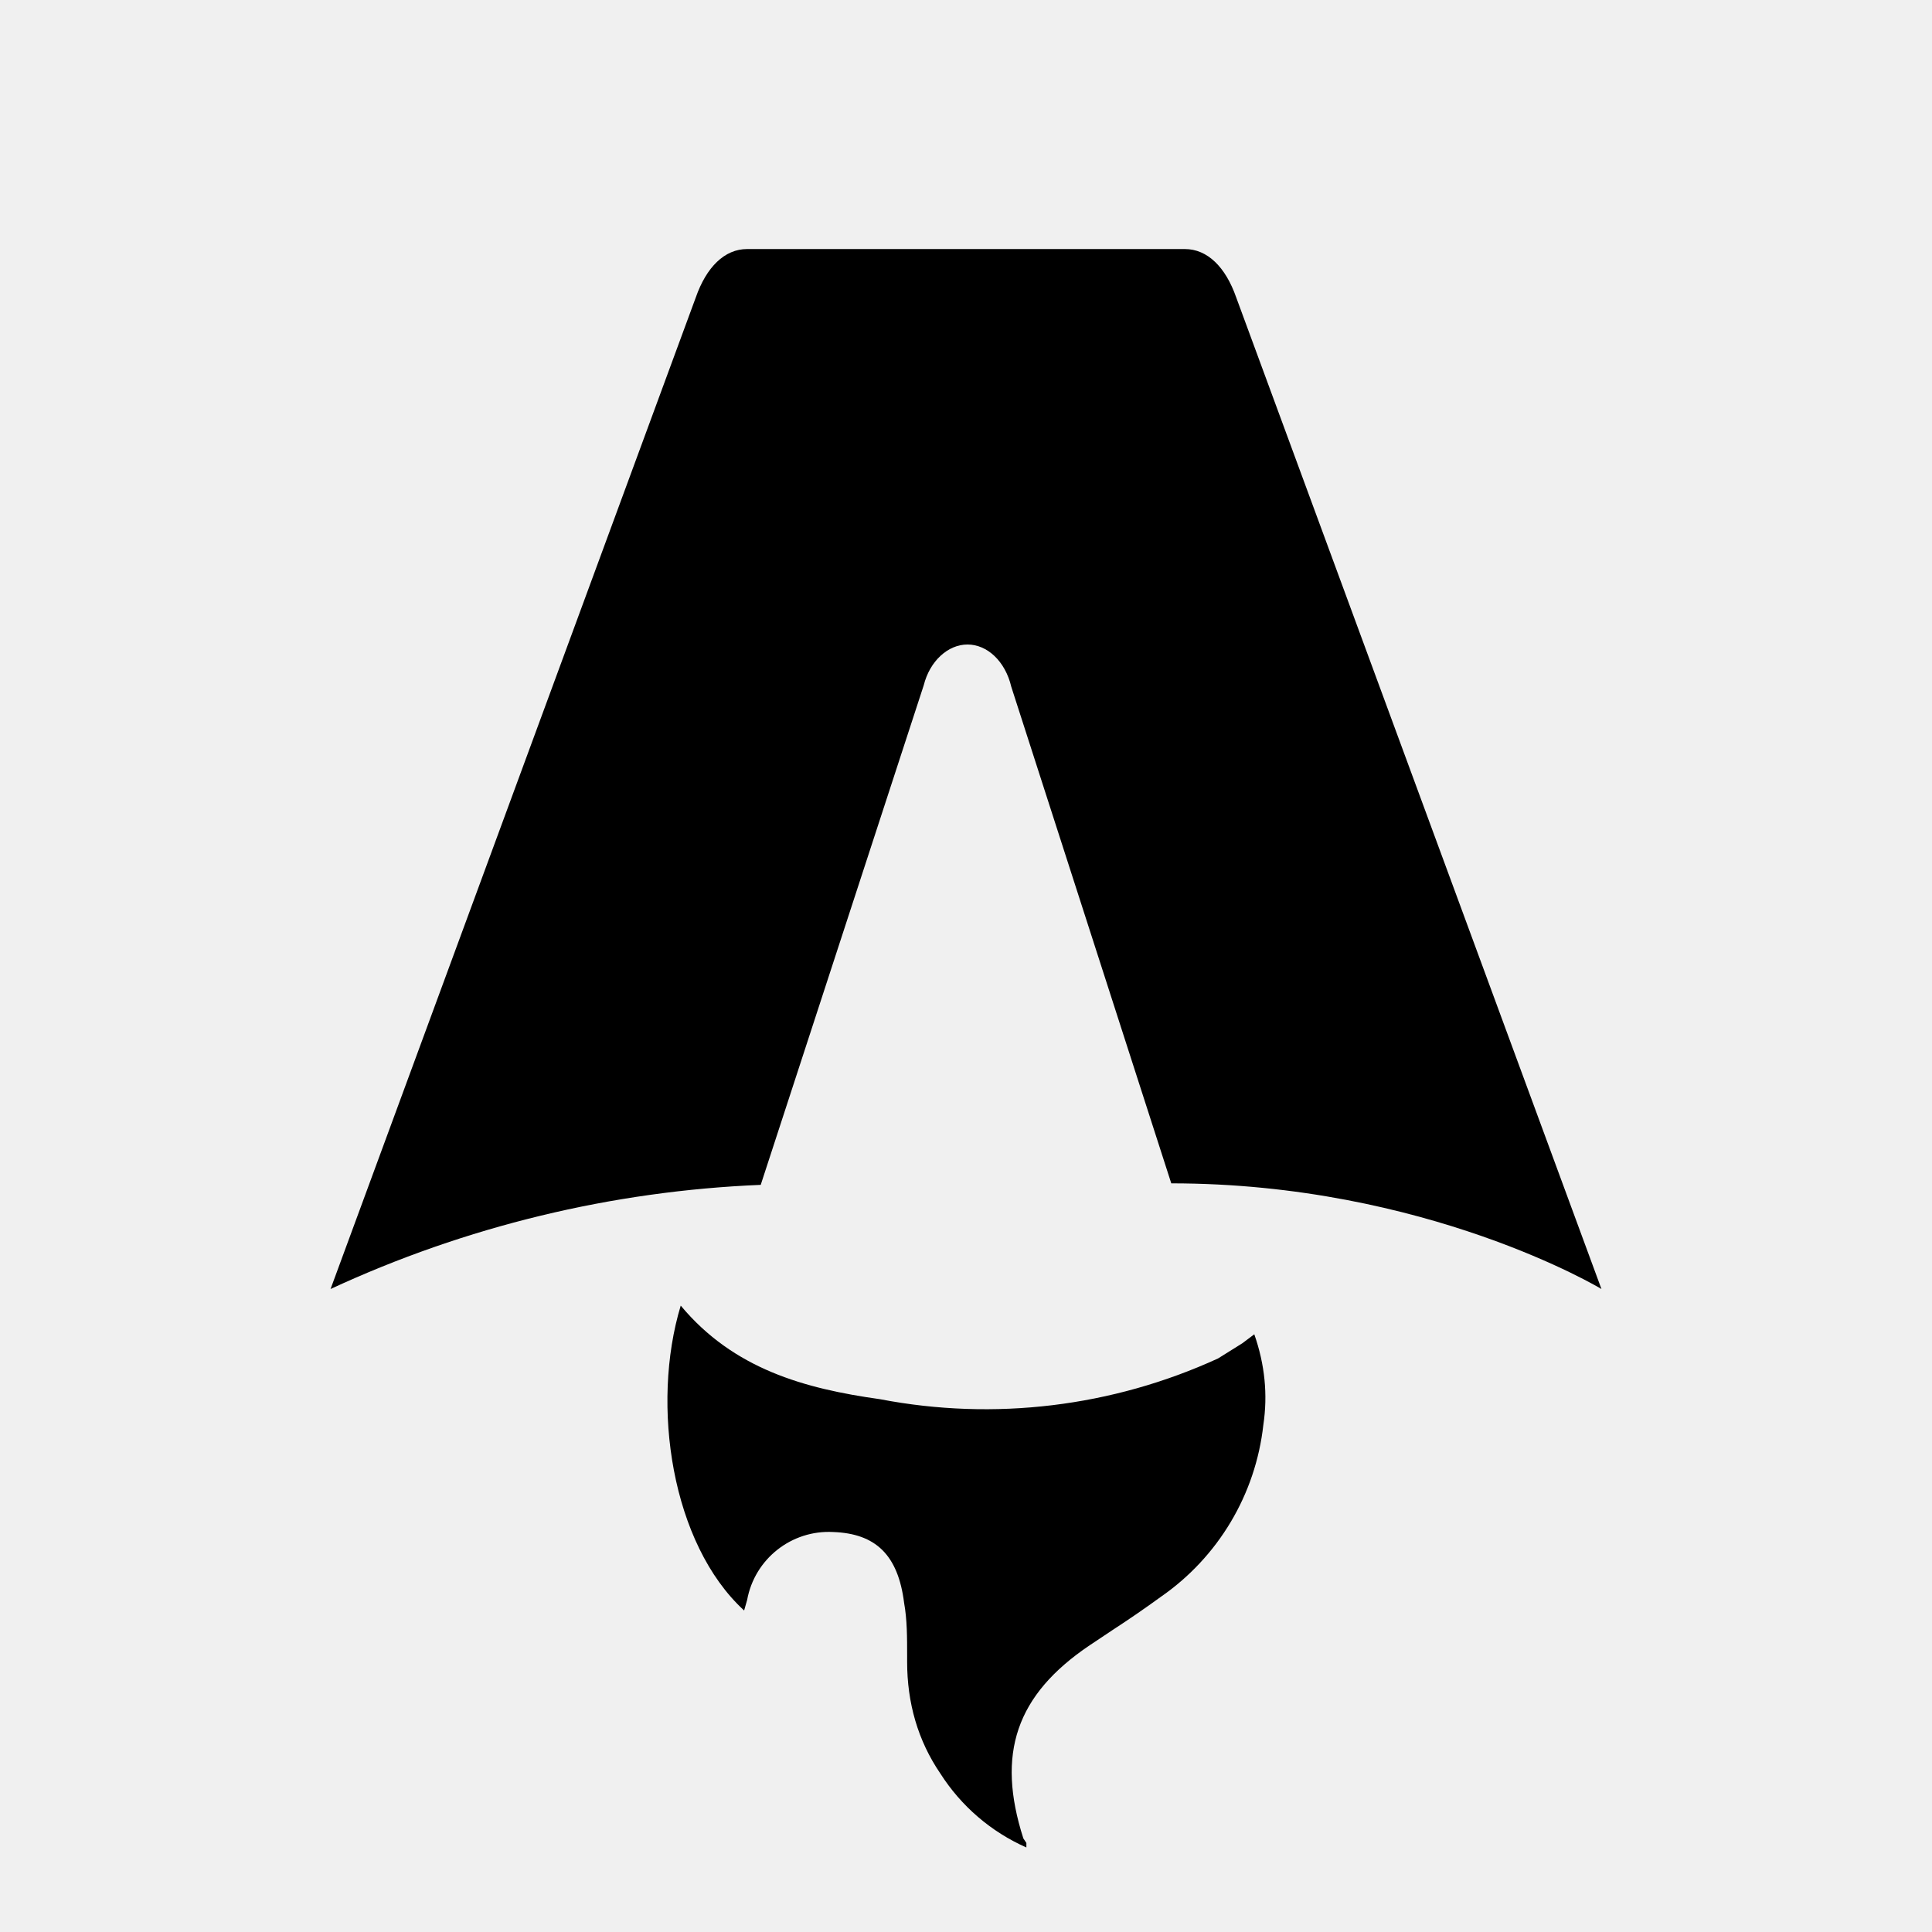
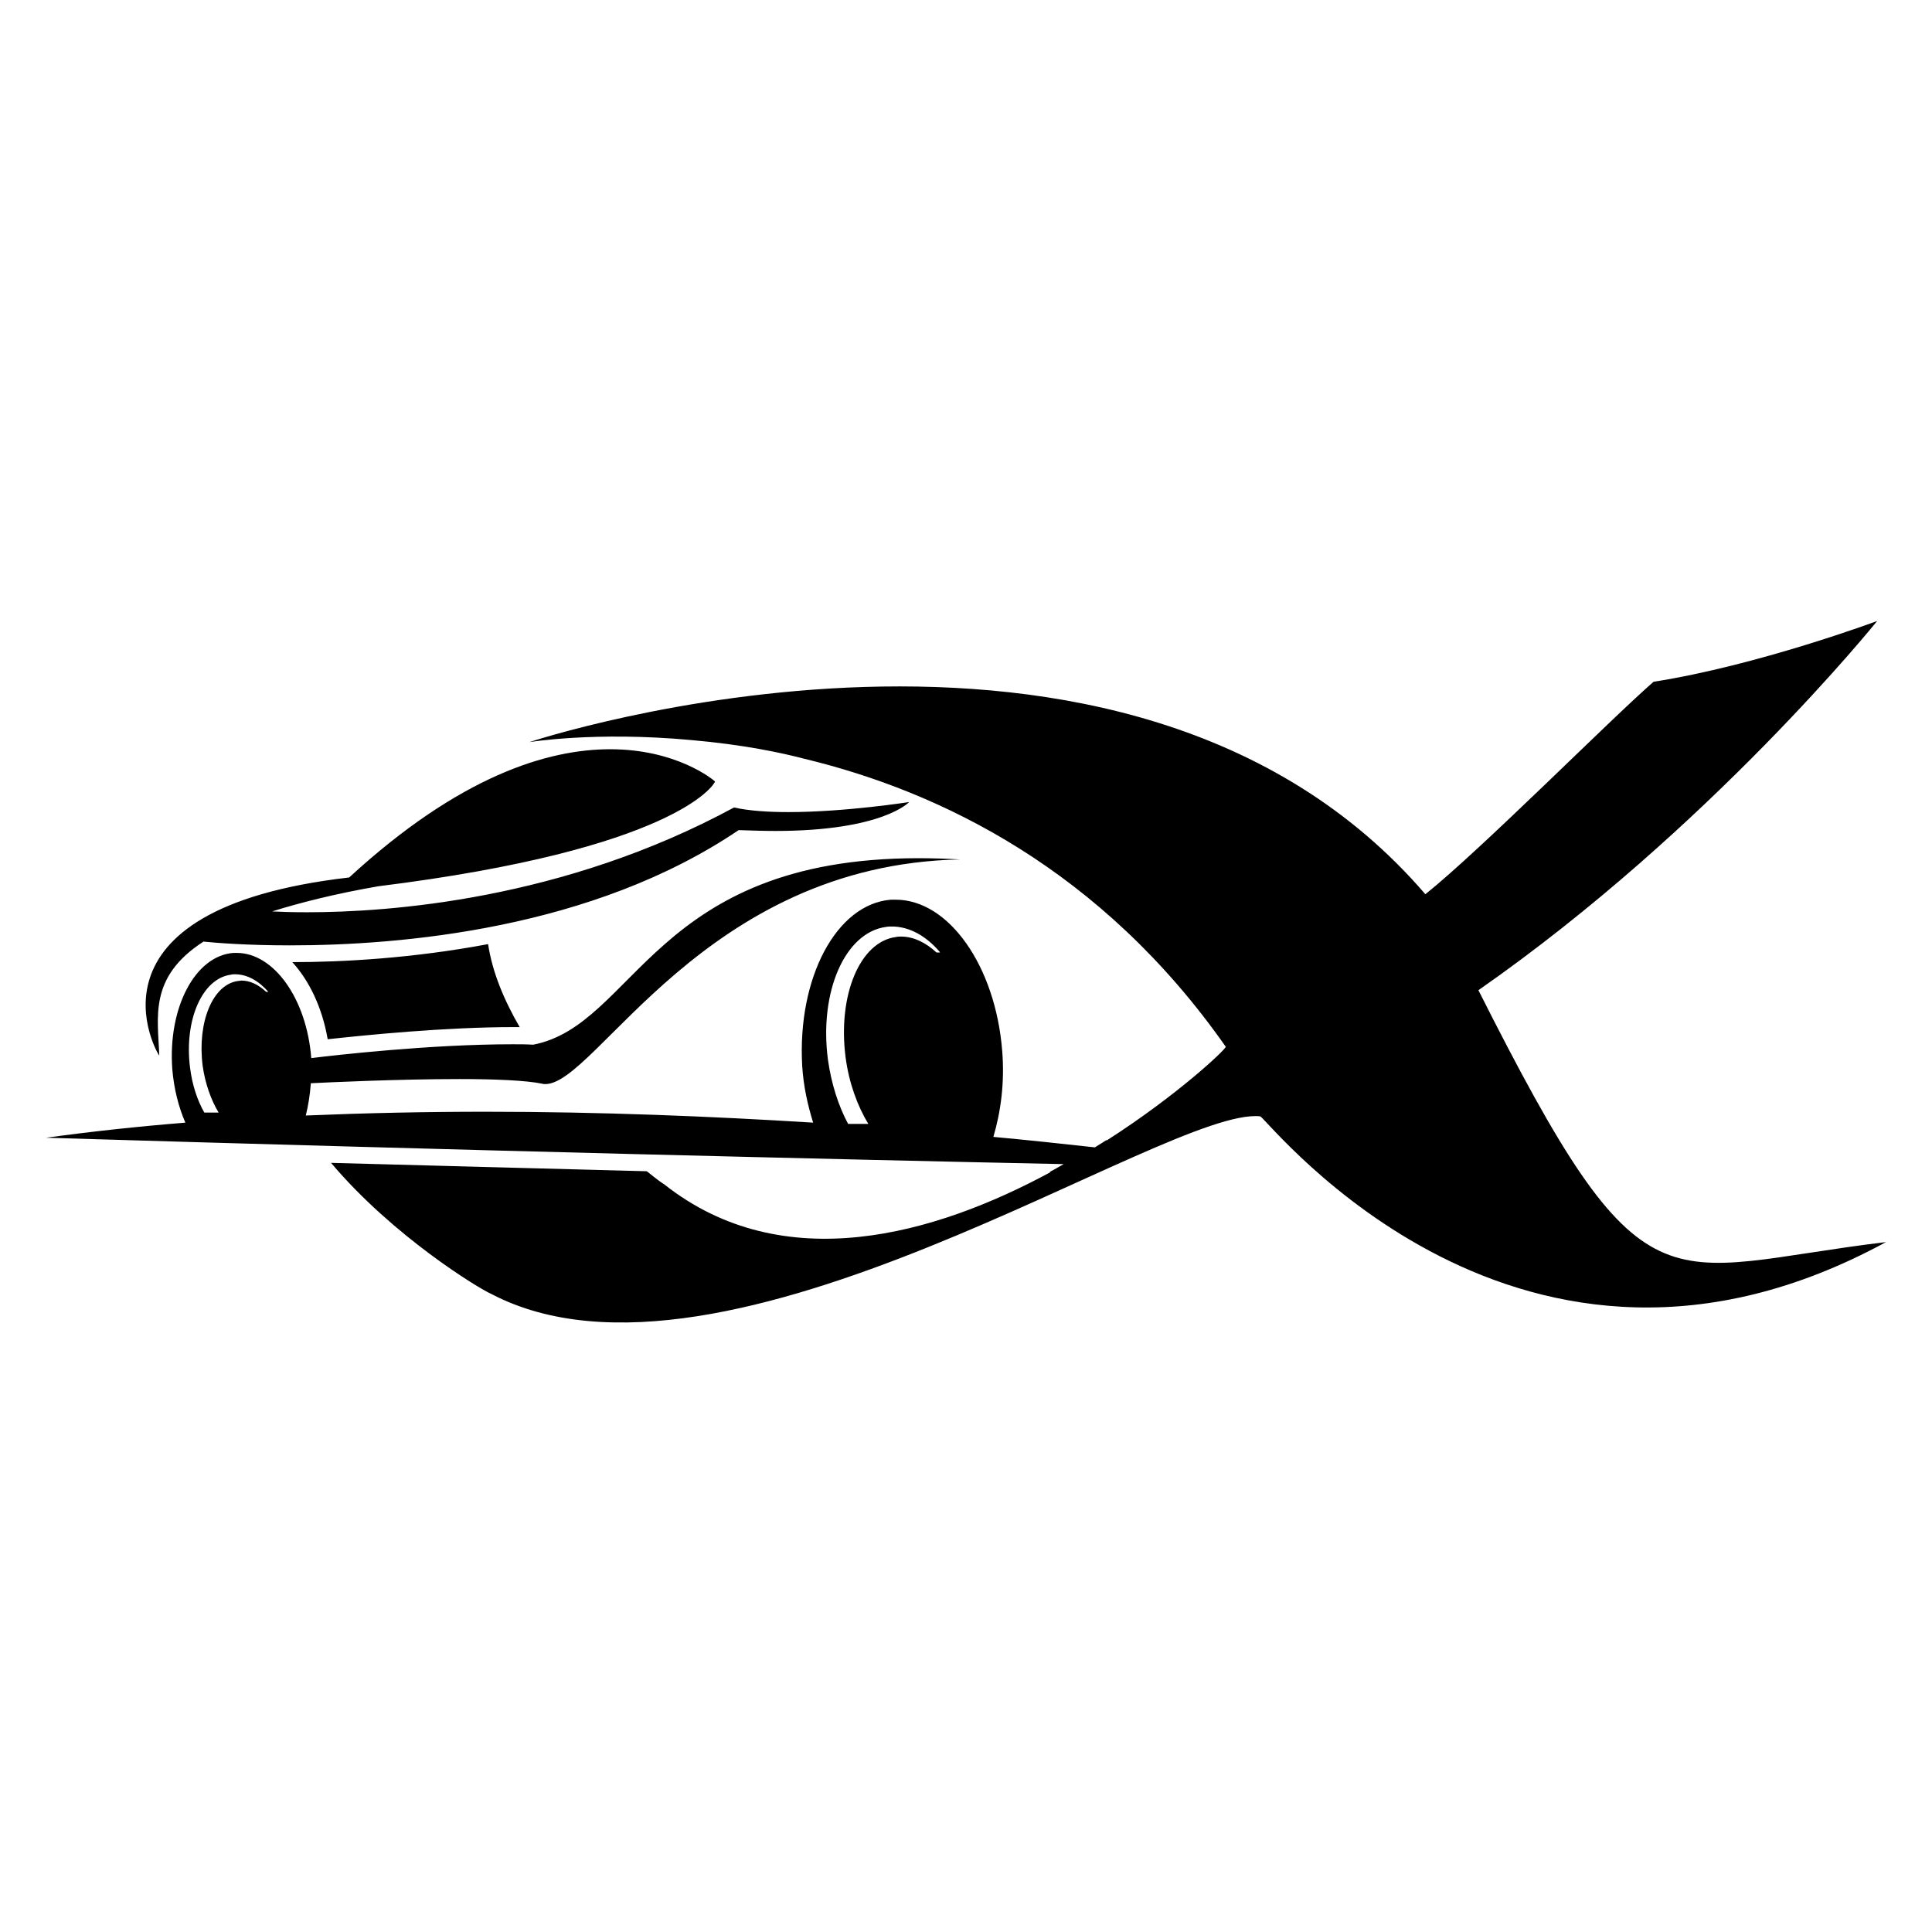
- <svg xmlns="http://www.w3.org/2000/svg" fill="none" viewBox="0 0 128 128">
-   <path d="M50.4 78.5a75.1 75.1 0 0 0-28.5 6.9l24.2-65.7c.7-2 1.9-3.2 3.4-3.2h29c1.5 0 2.7 1.2 3.4 3.2l24.2 65.7s-11.6-7-28.5-7L67 45.5c-.4-1.7-1.6-2.8-2.9-2.8-1.3 0-2.5 1.1-2.9 2.7L50.4 78.5Zm-1.1 28.2Zm-4.2-20.2c-2 6.6-.6 15.8 4.2 20.2a17.5 17.5 0 0 1 .2-.7 5.5 5.5 0 0 1 5.7-4.5c2.8.1 4.3 1.5 4.7 4.7.2 1.1.2 2.3.2 3.5v.4c0 2.7.7 5.2 2.2 7.4a13 13 0 0 0 5.7 4.9v-.3l-.2-.3c-1.8-5.6-.5-9.5 4.4-12.8l1.5-1a73 73 0 0 0 3.2-2.2 16 16 0 0 0 6.8-11.4c.3-2 .1-4-.6-6l-.8.6-1.6 1a37 37 0 0 1-22.4 2.7c-5-.7-9.7-2-13.2-6.2Z" />
-   <style>
-         path { fill: #000; }
-         @media (prefers-color-scheme: dark) {
-             path { fill: #FFF; }
-         }
-     </style>
+ <svg xmlns="http://www.w3.org/2000/svg" width="168" height="168" viewBox="0 0 168 168" fill="none">
+   <rect width="168" height="168" fill="white" />
+   <path d="M17.693 81.878C12.897 84.975 13.739 88.474 13.849 91.79C13.703 91.681 6.307 79.072 30.362 76.302C39.991 67.447 47.643 65.151 53.062 65.151C58.81 65.151 61.995 67.775 62.178 67.957C62.105 68.249 58.664 73.861 32.888 77.068C29.117 77.724 26.114 78.489 23.661 79.254C24.357 79.29 25.382 79.327 26.7 79.327C33.767 79.327 48.961 78.27 63.826 70.217C65.144 70.508 66.792 70.617 68.549 70.617C73.492 70.617 79.057 69.743 79.057 69.743C79.057 69.743 76.787 72.257 67.414 72.257C66.426 72.257 65.364 72.221 64.229 72.184C51.524 80.785 34.902 82.206 25.199 82.206C21.465 82.206 18.755 81.987 17.693 81.878ZM164 108.007C132.22 125.316 110.508 97.657 109.593 97.074C101.501 96.163 63.021 123.13 42.737 112.525C41.638 112.052 34.169 107.496 28.787 101.119C38.453 101.374 47.716 101.629 56.247 101.848C57.053 102.504 57.602 102.905 57.748 102.978C68.11 111.177 81.327 107.351 91.359 101.921C91.323 101.921 91.286 101.921 91.249 101.921C91.689 101.702 92.091 101.447 92.494 101.228C73.162 100.828 40.101 100.026 4 98.933C7.991 98.386 12.055 97.949 16.119 97.621C15.533 96.272 15.13 94.705 14.984 92.993C14.581 87.636 16.961 83.117 20.293 82.862C20.403 82.862 20.476 82.862 20.586 82.862C23.808 82.862 26.664 86.834 27.066 92.009C29.117 91.754 37.428 90.806 44.568 90.806C45.19 90.806 45.776 90.806 46.362 90.843C55.259 89.13 56.833 74.626 79.863 74.626C81.034 74.626 82.243 74.662 83.487 74.735C61.19 75.173 51.853 94.268 47.423 94.268C47.313 94.268 47.24 94.268 47.13 94.232C45.703 93.94 42.956 93.831 39.954 93.831C34.645 93.831 28.458 94.122 27.03 94.195C26.956 95.179 26.81 96.127 26.59 97.001C31.826 96.783 37.062 96.673 42.224 96.673C52.22 96.673 61.922 97.074 70.709 97.621C70.233 96.09 69.867 94.45 69.757 92.701C69.318 85.048 72.723 78.598 77.483 78.234C77.629 78.234 77.776 78.234 77.886 78.234C82.499 78.234 86.563 83.992 87.149 91.389C87.368 94.086 87.039 96.637 86.38 98.86C89.565 99.151 92.531 99.479 95.204 99.771C95.57 99.552 95.899 99.334 96.192 99.151C96.229 99.151 96.229 99.151 96.265 99.151C102.453 95.179 106.554 91.28 106.59 91.025C95.79 75.61 81.767 68.832 69.977 65.989C68.037 65.479 64.705 64.75 60.055 64.349C51.744 63.584 46.032 64.532 46.032 64.532C46.032 64.532 97.803 47.331 123.945 77.76C128.815 73.861 140.055 62.527 143.789 59.284C152.87 57.863 163.231 54 163.231 54C163.231 54 148.732 72.039 128.558 86.105C143.13 115.04 144.265 110.375 164 108.007ZM23.368 86.287C22.526 85.303 21.501 84.72 20.439 84.72C20.329 84.72 20.183 84.72 20.073 84.757C17.584 85.085 16.009 88.692 16.522 92.81C16.705 94.305 17.144 95.653 17.767 96.746H19.011C18.352 95.653 17.84 94.232 17.62 92.665C17.144 88.875 18.499 85.595 20.696 85.303C20.805 85.303 20.915 85.267 20.989 85.267C21.757 85.267 22.49 85.631 23.149 86.251H23.368V86.287ZM81.73 82.789C80.522 81.368 79.057 80.566 77.556 80.566C77.373 80.566 77.227 80.566 77.043 80.602C73.492 81.076 71.222 86.215 71.991 92.118C72.284 94.232 72.906 96.163 73.748 97.73H75.506C74.554 96.163 73.822 94.159 73.529 91.936C72.833 86.542 74.773 81.878 77.922 81.477C78.069 81.441 78.215 81.441 78.362 81.441C79.423 81.441 80.485 81.951 81.437 82.825H81.73V82.789ZM28.494 90.369C31.863 90.004 38.673 89.312 44.751 89.312C44.897 89.312 45.044 89.312 45.19 89.312C43.835 86.98 42.81 84.538 42.444 82.097C35.853 83.336 29.739 83.664 25.419 83.664C26.883 85.267 28.018 87.599 28.494 90.369Z" fill="black" />
</svg>
